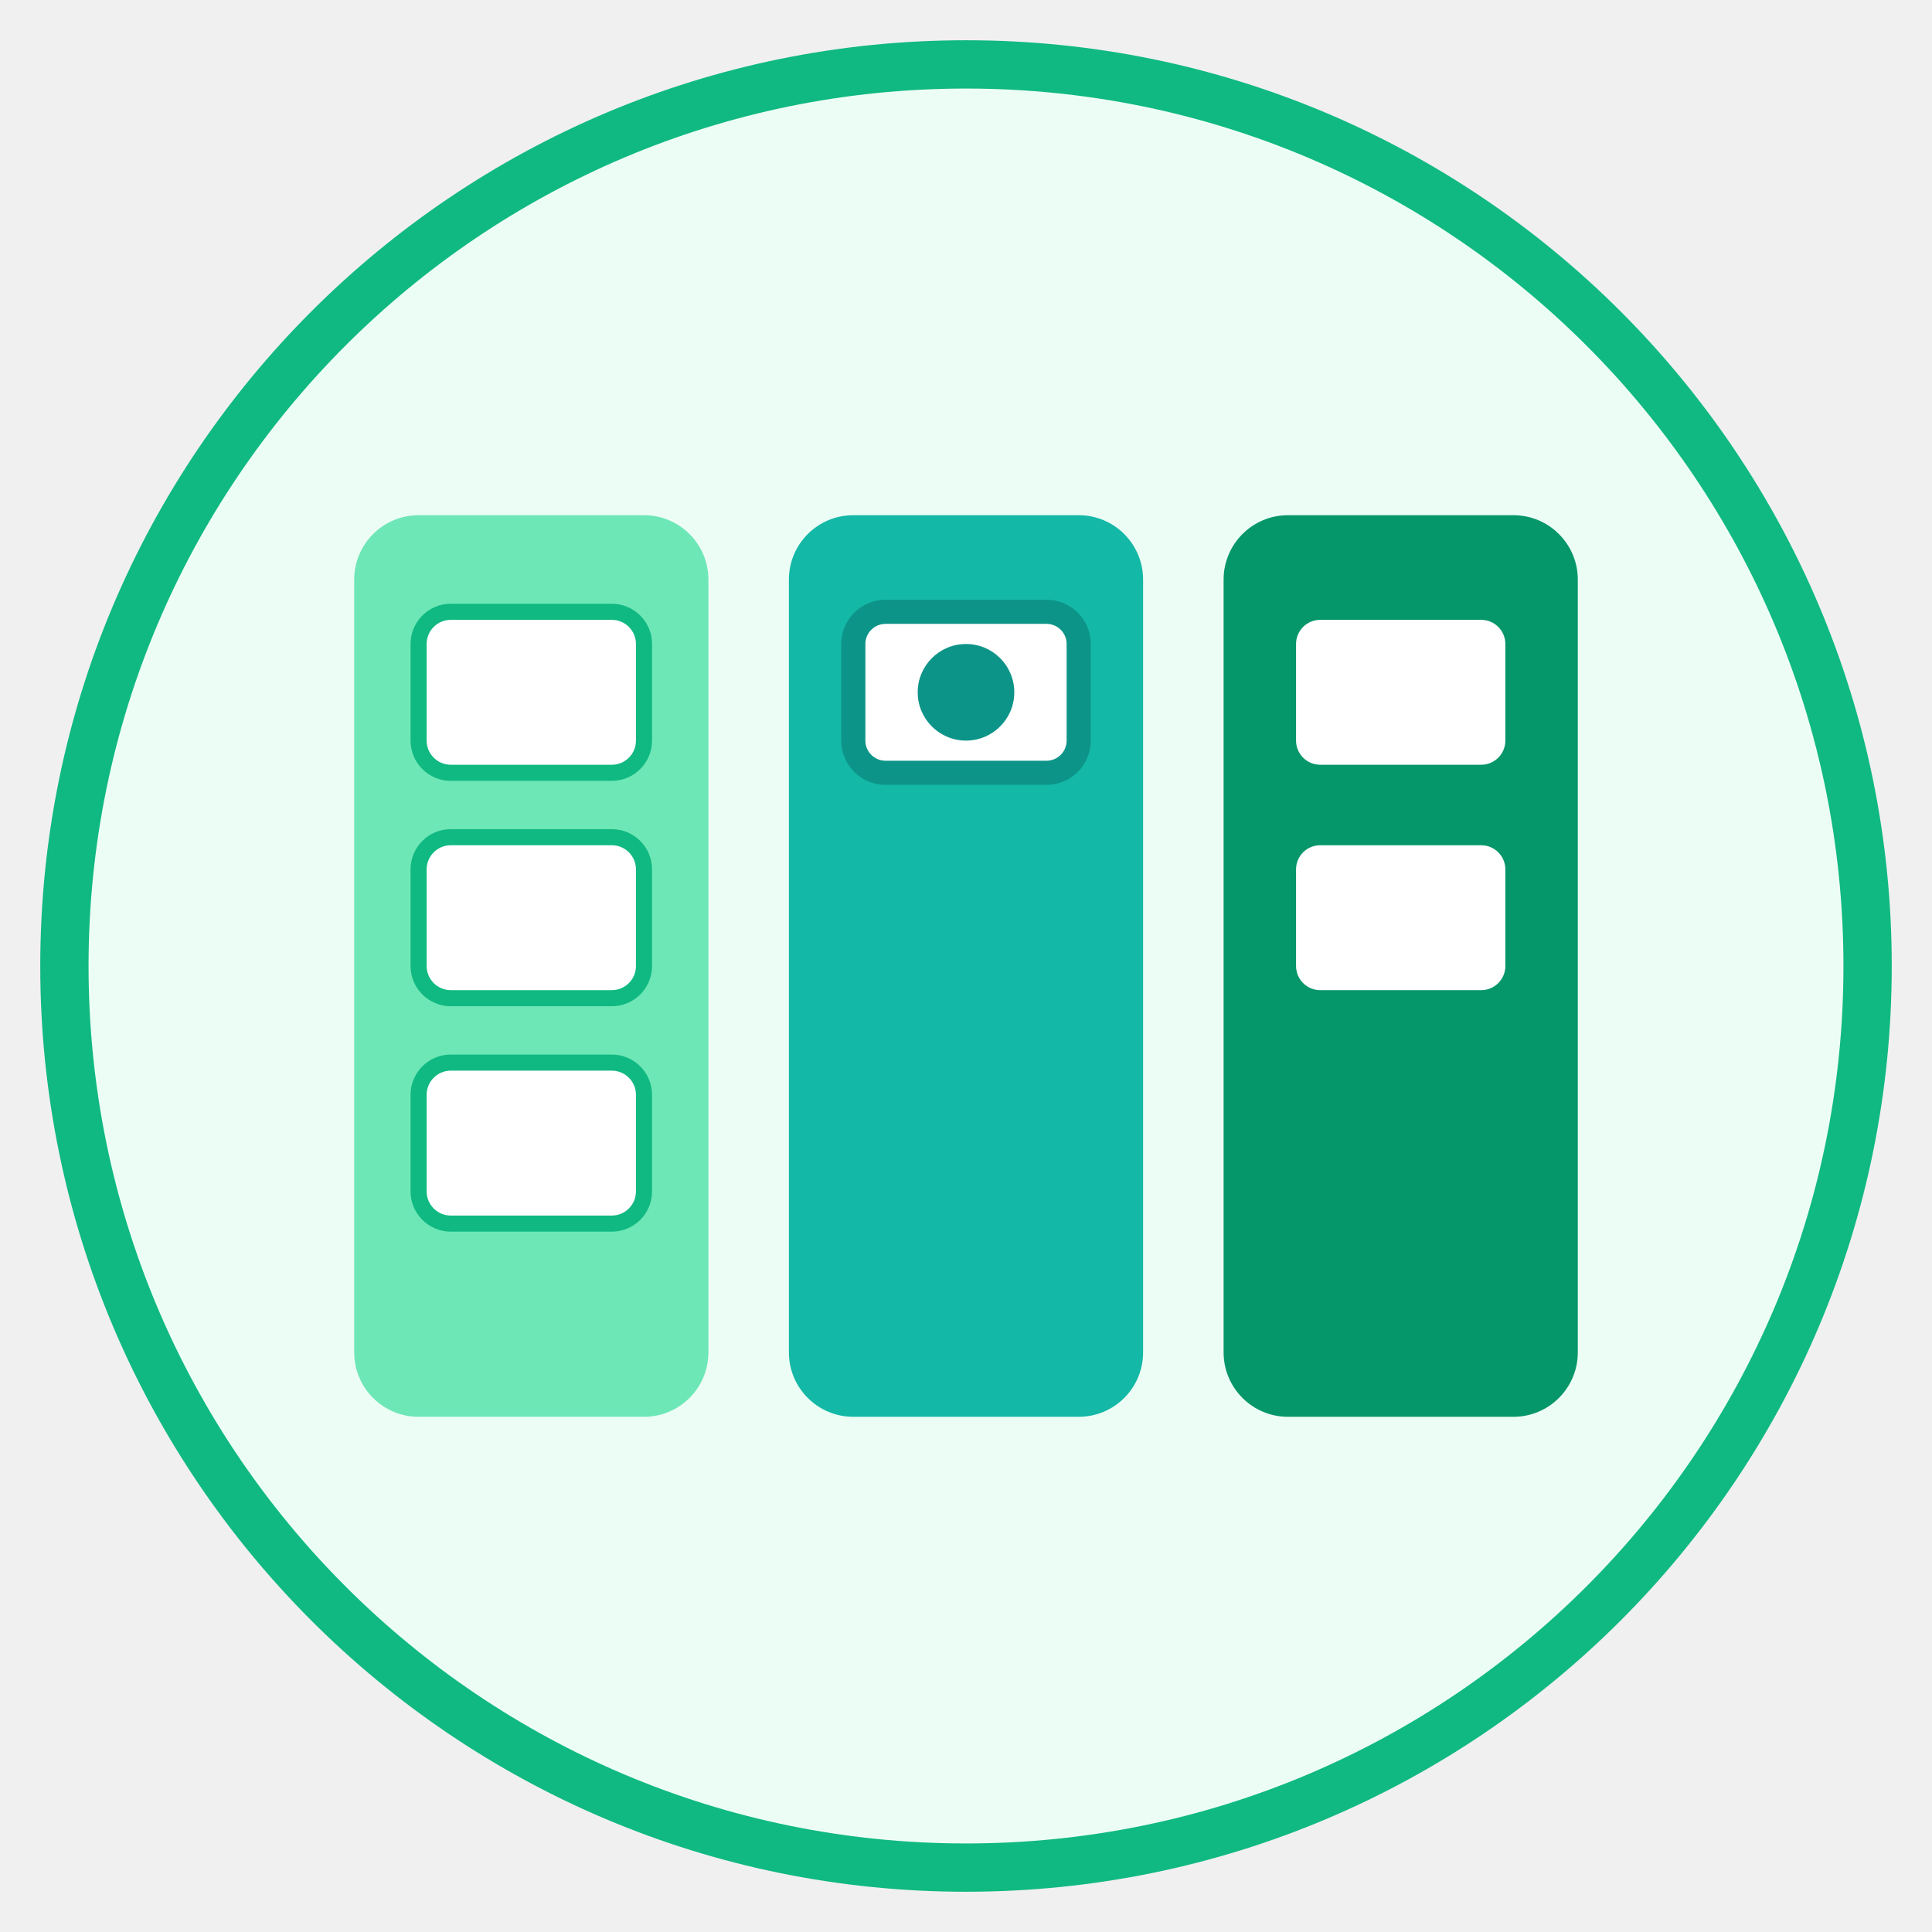
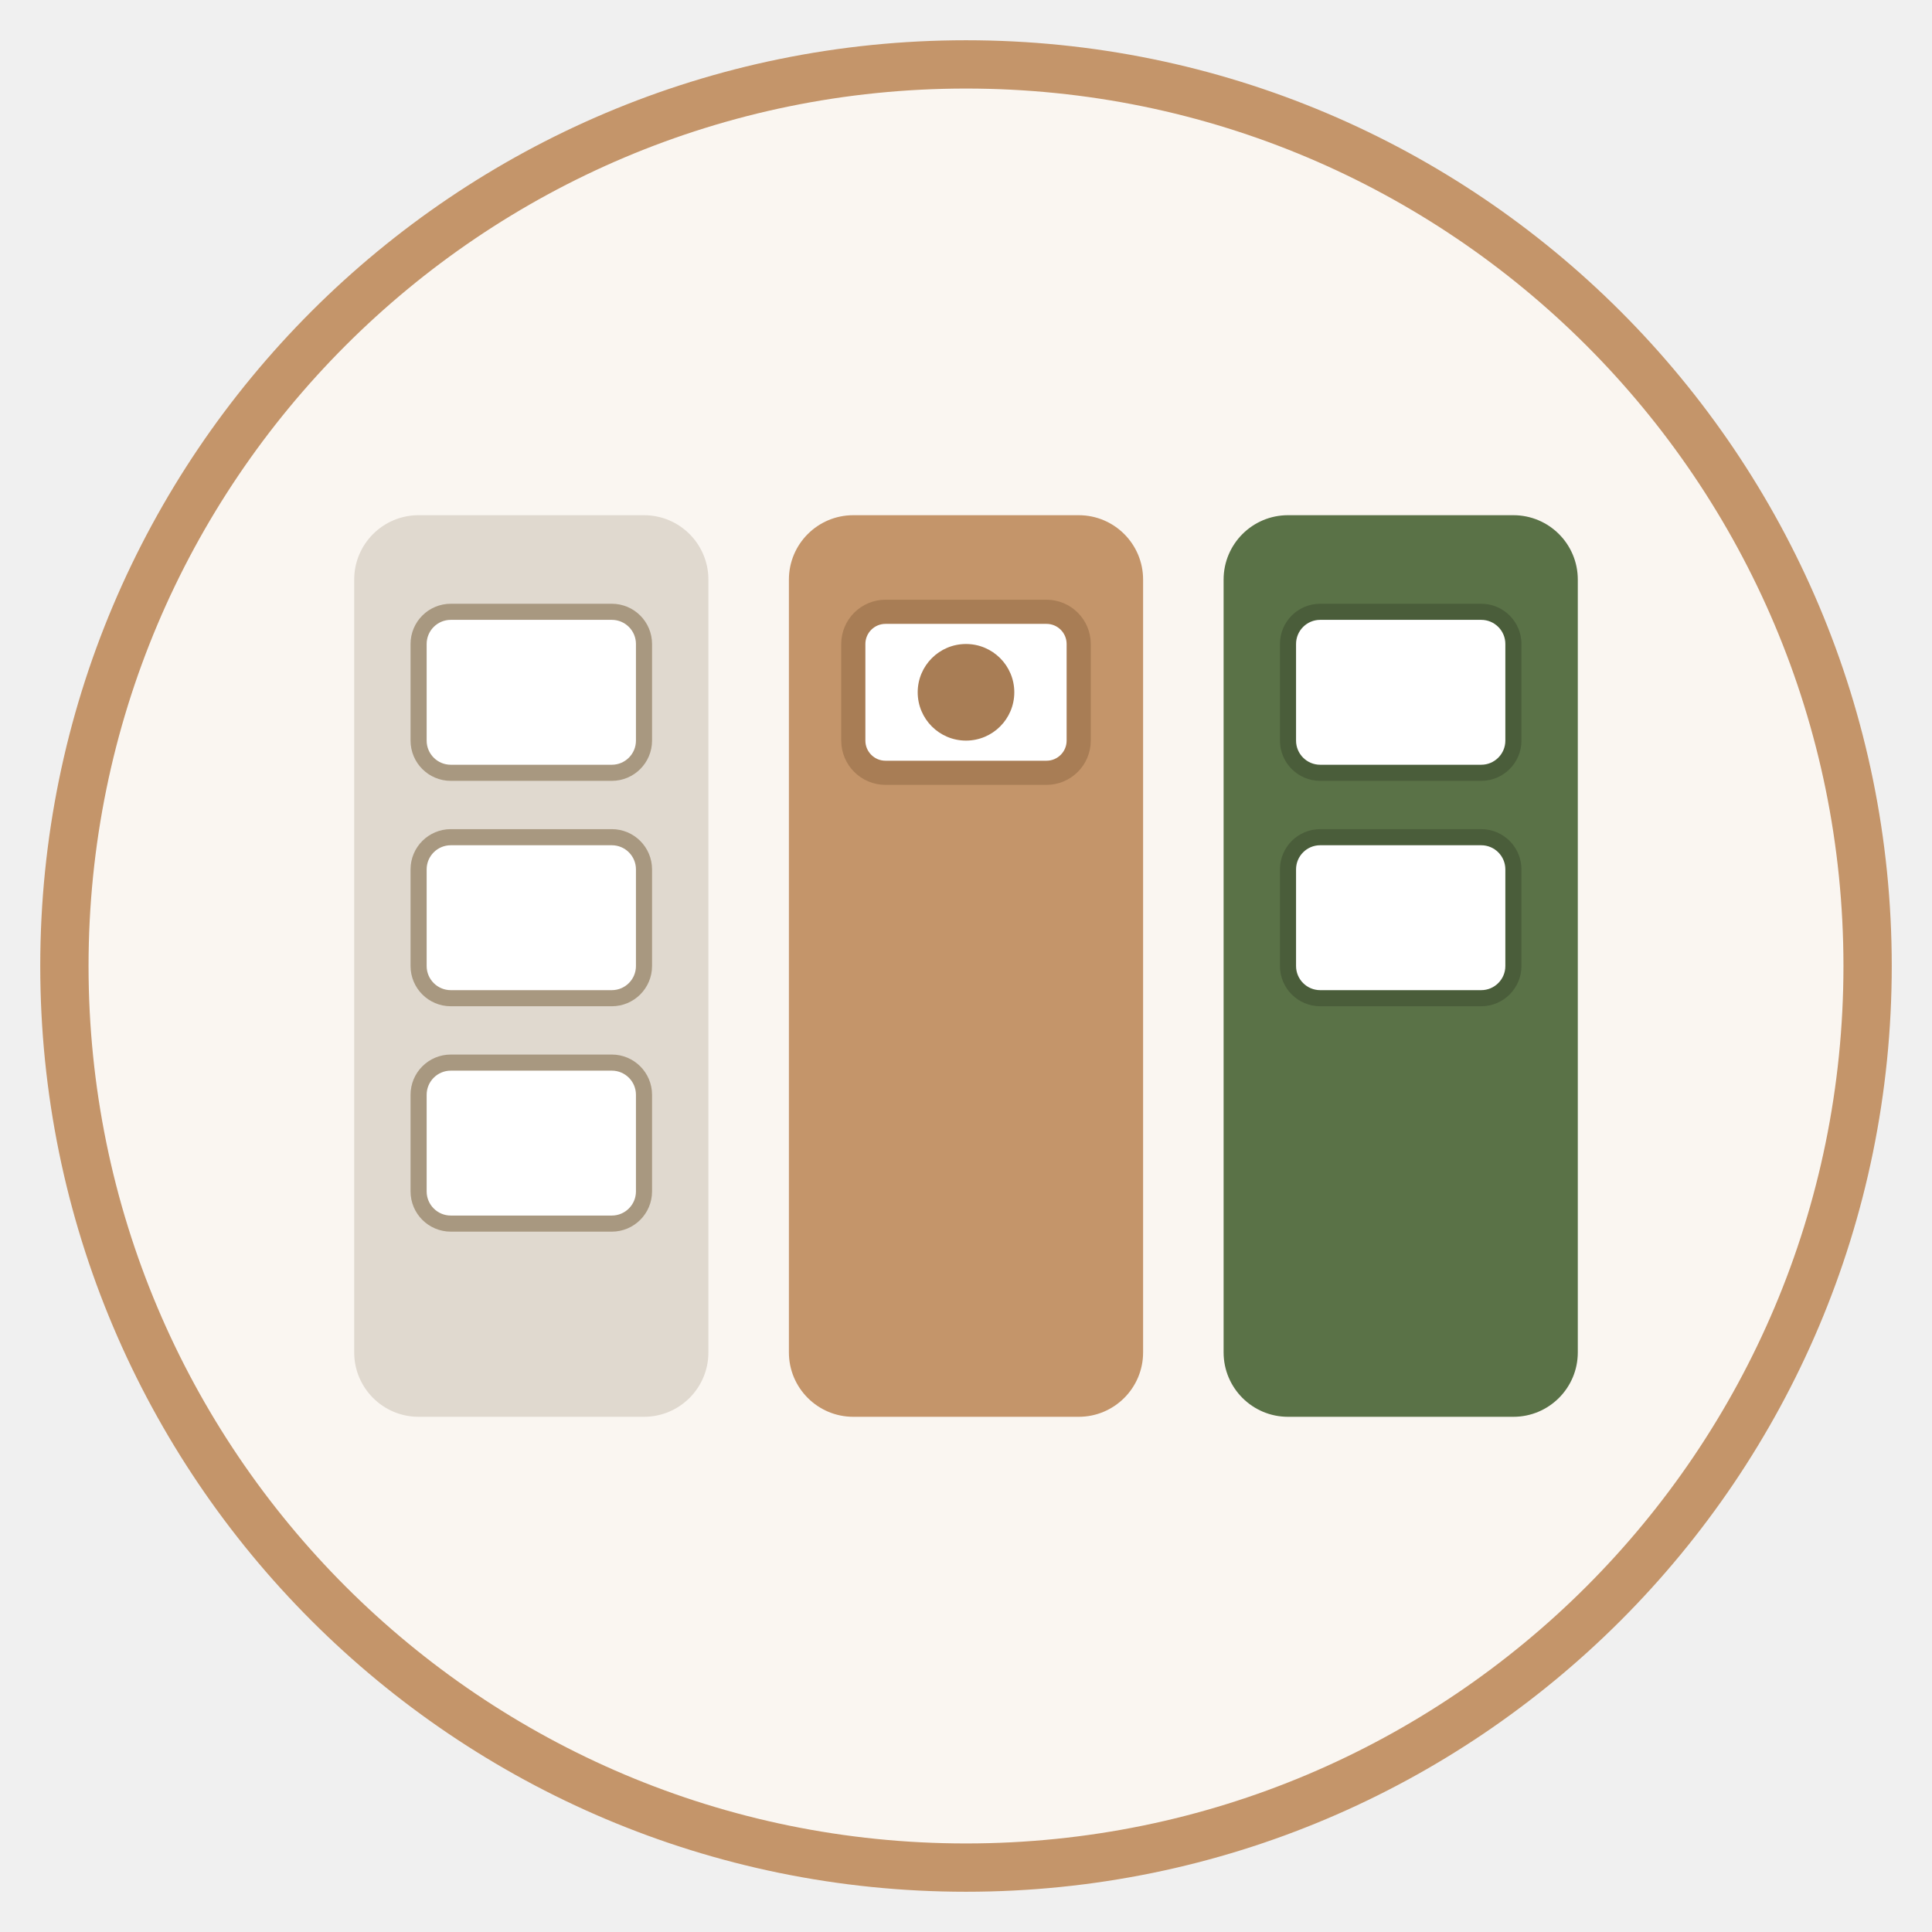
<svg xmlns="http://www.w3.org/2000/svg" viewBox="0 0 120 120" fill="none">
-   <circle cx="60" cy="60" r="56" fill="#ECFDF5" stroke="#10B981" stroke-width="3" />
-   <rect x="22" y="32" width="22" height="56" rx="4" fill="#6EE7B7" />
-   <rect x="49" y="32" width="22" height="56" rx="4" fill="#14B8A6" />
-   <rect x="76" y="32" width="22" height="56" rx="4" fill="#059669" />
-   <rect x="26" y="38" width="14" height="10" rx="2" fill="white" stroke="#10B981" stroke-width="1" />
-   <rect x="26" y="52" width="14" height="10" rx="2" fill="white" stroke="#10B981" stroke-width="1" />
-   <rect x="26" y="66" width="14" height="10" rx="2" fill="white" stroke="#10B981" stroke-width="1" />
-   <rect x="53" y="38" width="14" height="10" rx="2" fill="white" stroke="#0D9488" stroke-width="1.5" />
-   <rect x="80" y="38" width="14" height="10" rx="2" fill="white" stroke="#059669" stroke-width="1" />
-   <rect x="80" y="52" width="14" height="10" rx="2" fill="white" stroke="#059669" stroke-width="1" />
-   <circle cx="60" cy="43" r="3" fill="#0D9488" />
+   <circle cx="60" cy="60" r="56" fill="#faf6f1" stroke="#c4956a" stroke-width="3" />
+   <rect x="22" y="32" width="22" height="56" rx="4" fill="#e0d9cf" />
+   <rect x="49" y="32" width="22" height="56" rx="4" fill="#c4956a" />
+   <rect x="76" y="32" width="22" height="56" rx="4" fill="#5a7247" />
+   <rect x="26" y="38" width="14" height="10" rx="2" fill="white" stroke="#a89880" stroke-width="1" />
+   <rect x="26" y="52" width="14" height="10" rx="2" fill="white" stroke="#a89880" stroke-width="1" />
+   <rect x="26" y="66" width="14" height="10" rx="2" fill="white" stroke="#a89880" stroke-width="1" />
+   <rect x="53" y="38" width="14" height="10" rx="2" fill="white" stroke="#a87d55" stroke-width="1.5" />
+   <rect x="80" y="38" width="14" height="10" rx="2" fill="white" stroke="#4a5d3a" stroke-width="1" />
+   <rect x="80" y="52" width="14" height="10" rx="2" fill="white" stroke="#4a5d3a" stroke-width="1" />
+   <circle cx="60" cy="43" r="3" fill="#a87d55" />
</svg>
